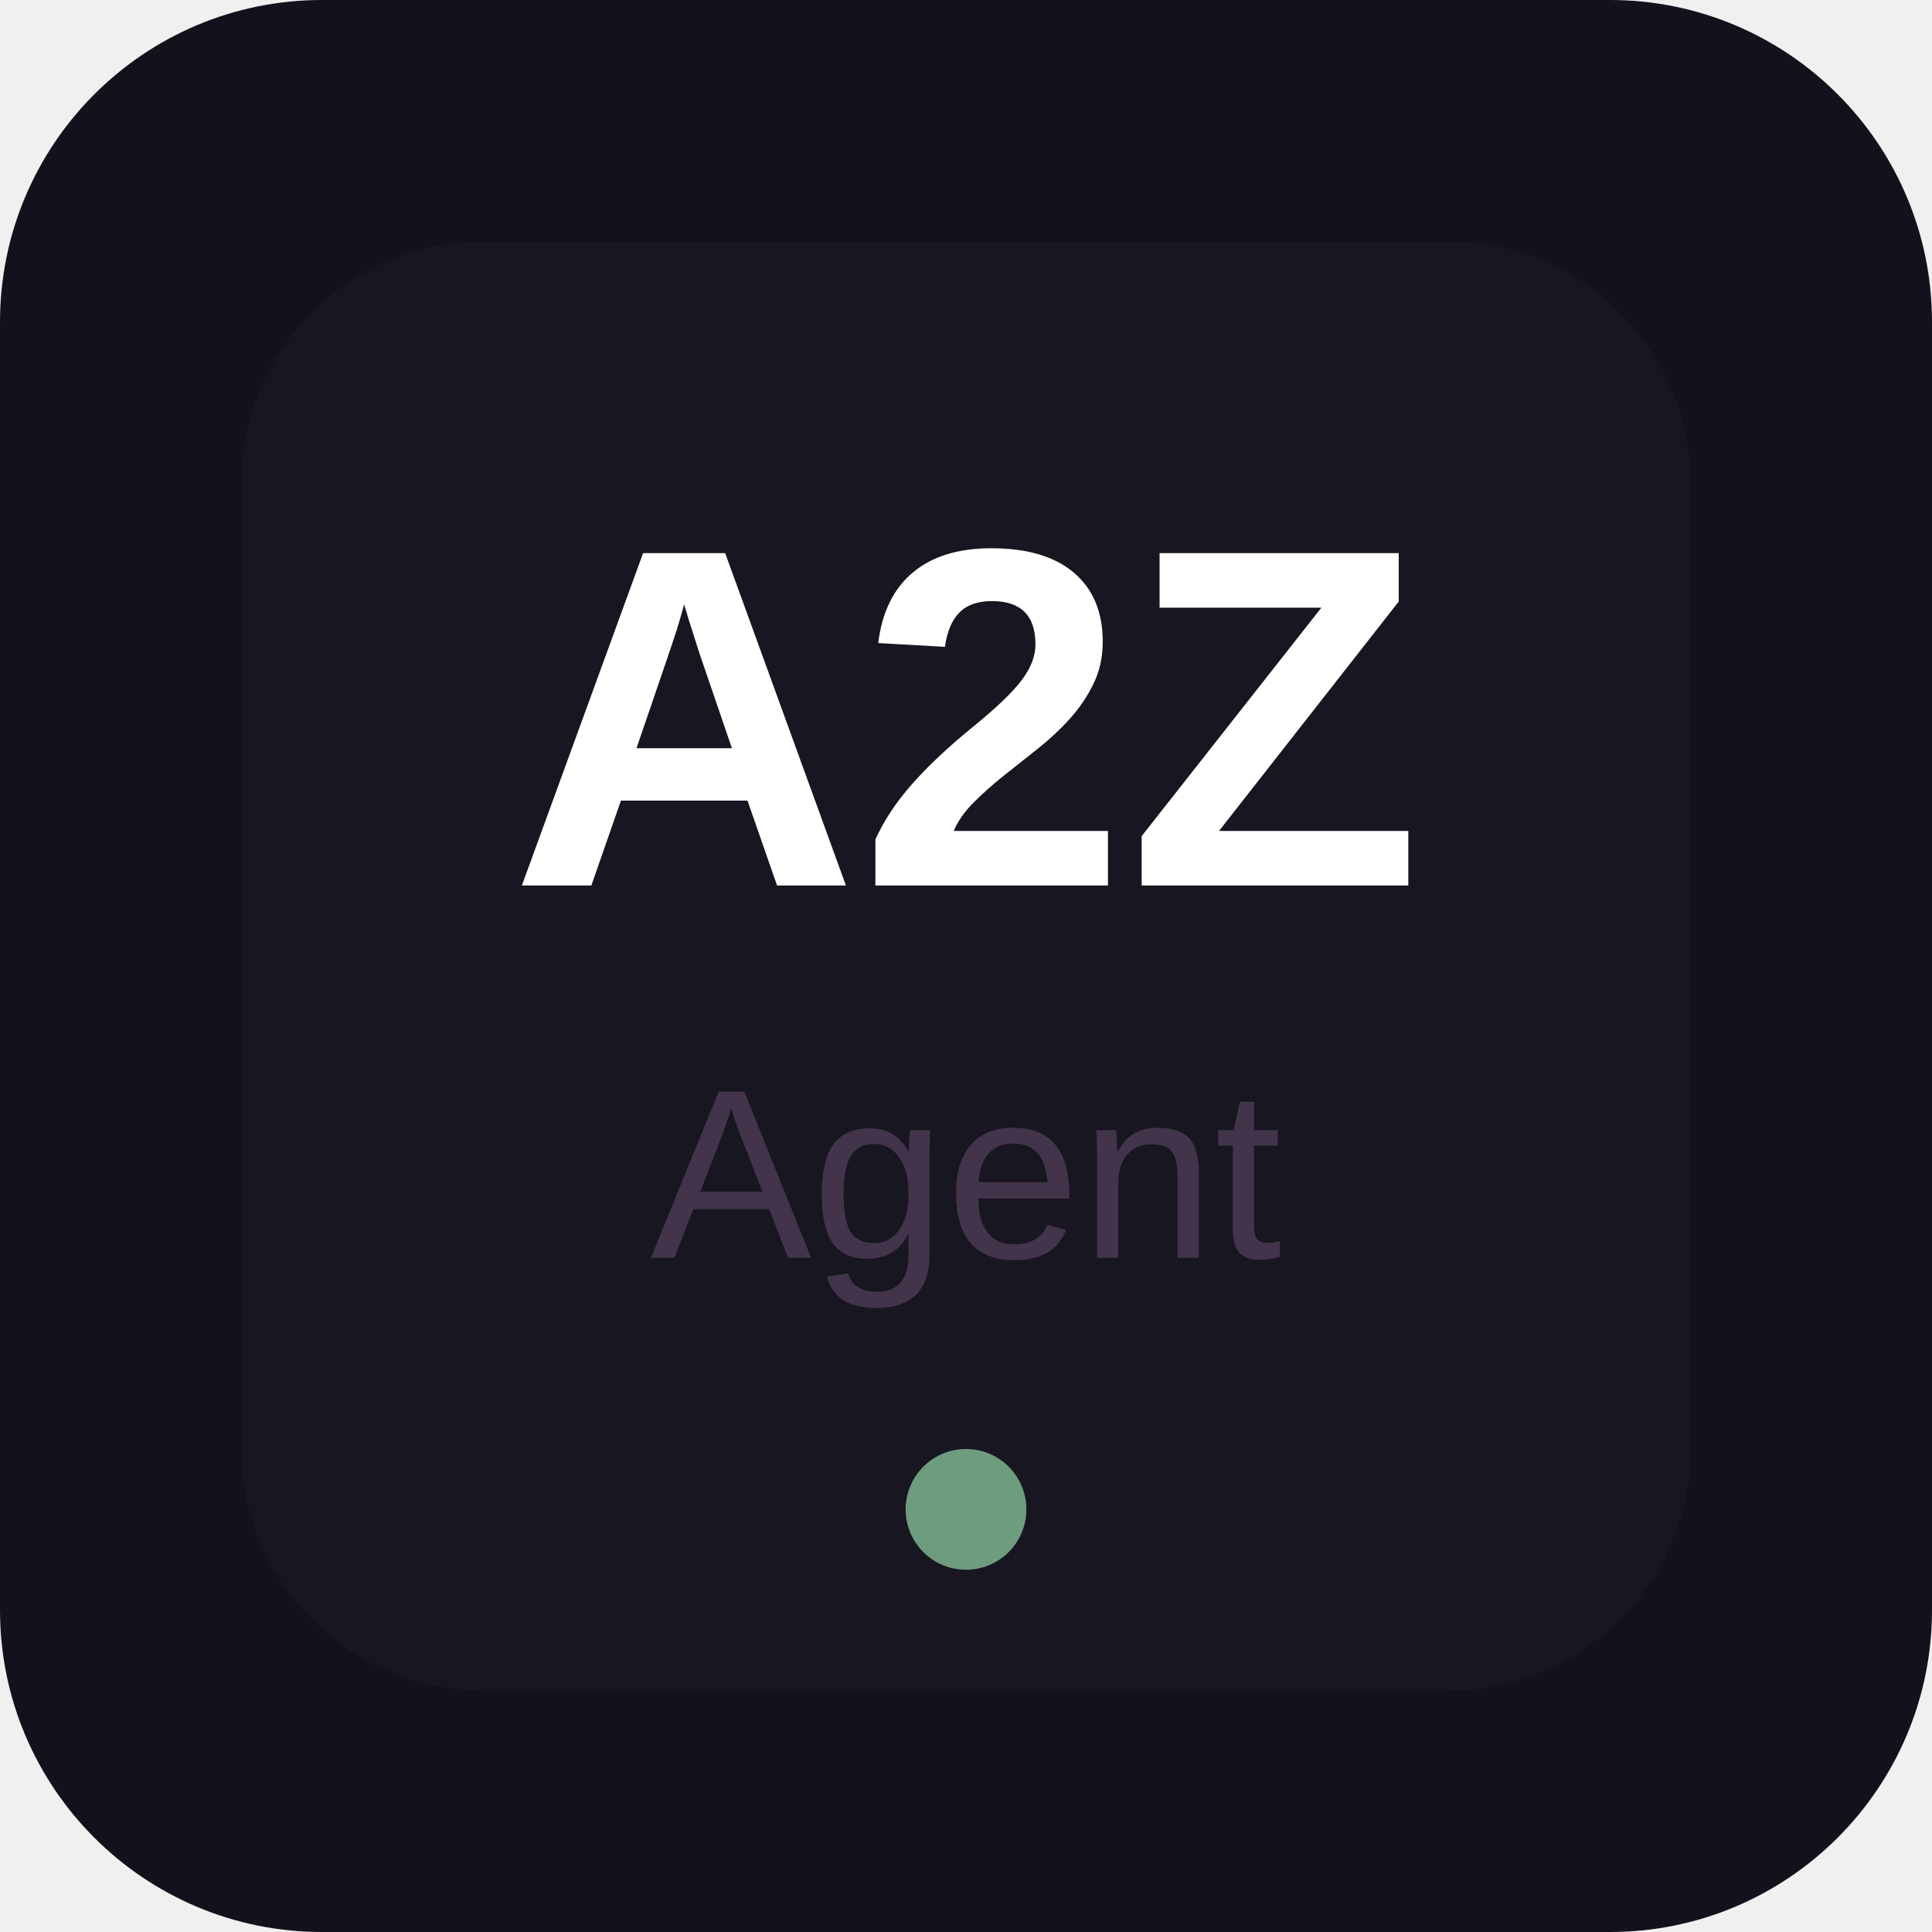
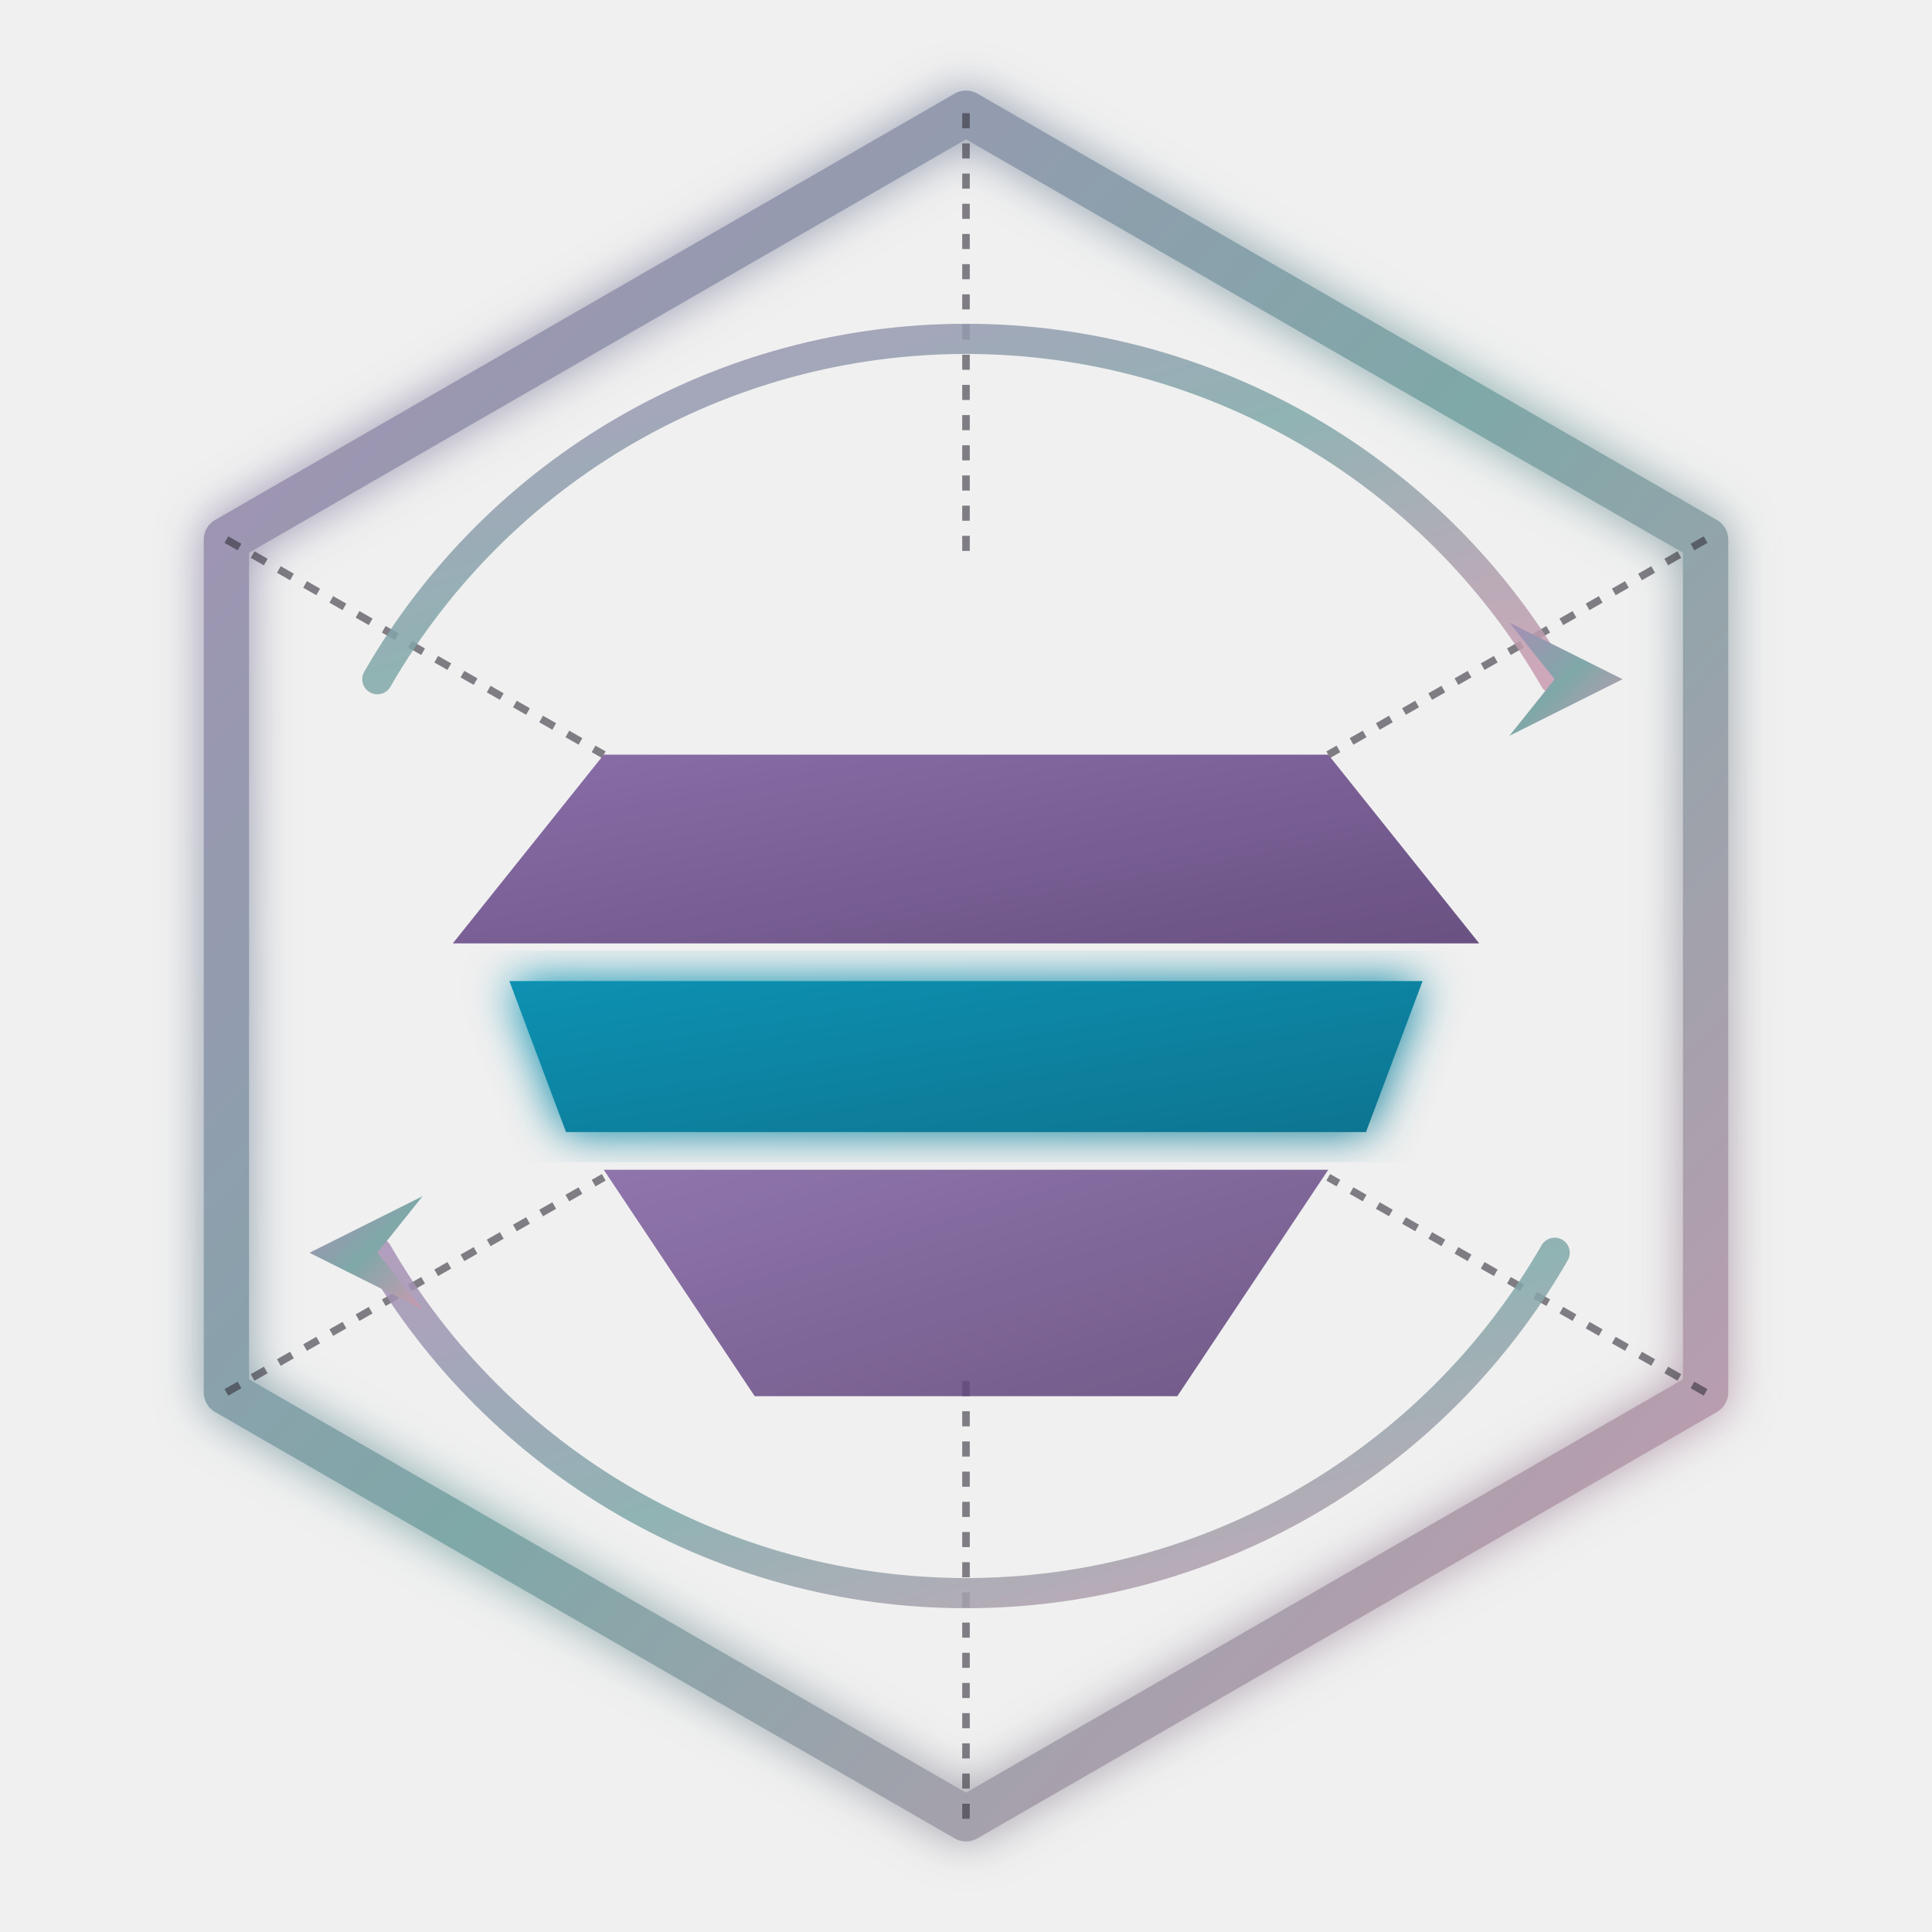
- <svg xmlns="http://www.w3.org/2000/svg" width="192" height="192" viewBox="0 0 192 192">
-   <rect width="192" height="192" rx="32" fill="#13111C" />
-   <rect x="24" y="24" width="144" height="144" rx="24" fill="#181621" />
-   <text x="96" y="88" text-anchor="middle" font-family="Arial,sans-serif" font-weight="bold" font-size="48" fill="white">A2Z</text>
-   <text x="96" y="125" text-anchor="middle" font-family="Arial,sans-serif" font-size="24" fill="#42344B">Agent</text>
-   <circle cx="96" cy="150" r="6" fill="#6E9C7E" />
+ <svg xmlns="http://www.w3.org/2000/svg" viewBox="0 0 512 512" width="100%" height="100%">
+   <defs>
+     <linearGradient id="purpleGrad" x1="0%" y1="0%" x2="100%" y2="100%">
+       <stop offset="0%" stop-color="#7E5FA0" />
+       <stop offset="100%" stop-color="#5A3F75" />
+     </linearGradient>
+     <linearGradient id="cyanGrad" x1="0%" y1="0%" x2="100%" y2="100%">
+       <stop offset="0%" stop-color="#0891B2" />
+       <stop offset="100%" stop-color="#0E7490" />
+     </linearGradient>
+     <linearGradient id="glowGrad" x1="0%" y1="0%" x2="100%" y2="100%">
+       <stop offset="0%" stop-color="#A78FB5" />
+       <stop offset="50%" stop-color="#7FA8A8" />
+       <stop offset="100%" stop-color="#C99AB0" />
+     </linearGradient>
+     <filter id="glow" x="-20%" y="-20%" width="140%" height="140%">
+       <feGaussianBlur stdDeviation="6" result="blur" />
+       <feComposite in="SourceGraphic" in2="blur" operator="over" />
+     </filter>
+   </defs>
+   <polygon points="256,30 452,143 452,369 256,482 60,369 60,143" fill="none" stroke="url(#glowGrad)" stroke-width="12" stroke-linejoin="round" filter="url(#glow)" />
+   <line x1="256" y1="30" x2="256" y2="150" stroke="#33313B" stroke-width="2" stroke-dasharray="4,4" opacity="0.6" />
+   <line x1="60" y1="143" x2="160" y2="200" stroke="#33313B" stroke-width="2" stroke-dasharray="4,4" opacity="0.6" />
+   <line x1="452" y1="143" x2="352" y2="200" stroke="#33313B" stroke-width="2" stroke-dasharray="4,4" opacity="0.6" />
+   <line x1="60" y1="369" x2="160" y2="312" stroke="#33313B" stroke-width="2" stroke-dasharray="4,4" opacity="0.6" />
+   <line x1="452" y1="369" x2="352" y2="312" stroke="#33313B" stroke-width="2" stroke-dasharray="4,4" opacity="0.6" />
+   <line x1="256" y1="482" x2="256" y2="362" stroke="#33313B" stroke-width="2" stroke-dasharray="4,4" opacity="0.6" />
+   <path d="M160,200 L352,200 L392,250 L120,250 Z" fill="url(#purpleGrad)" opacity="0.9" />
+   <polygon points="135,260 377,260 362,300 150,300" fill="url(#cyanGrad)" filter="url(#glow)" />
+   <line x1="160" y1="280" x2="352" y2="280" stroke="#FFFFFF" stroke-width="3" opacity="0.8" filter="url(#glow)" />
+   <polygon points="160,310 352,310 312,370 200,370" fill="url(#purpleGrad)" opacity="0.85" />
+   <path d="M 100,180 A 180,180 0 0,1 412,180" fill="none" stroke="url(#glowGrad)" stroke-width="8" stroke-linecap="round" opacity="0.85" />
+   <polygon points="412,180 400,165 430,180 400,195" fill="url(#glowGrad)" />
+   <path d="M 412,332 A 180,180 0 0,1 100,332" fill="none" stroke="url(#glowGrad)" stroke-width="8" stroke-linecap="round" opacity="0.85" />
+   <polygon points="100,332 112,317 82,332 112,347" fill="url(#glowGrad)" />
</svg>
